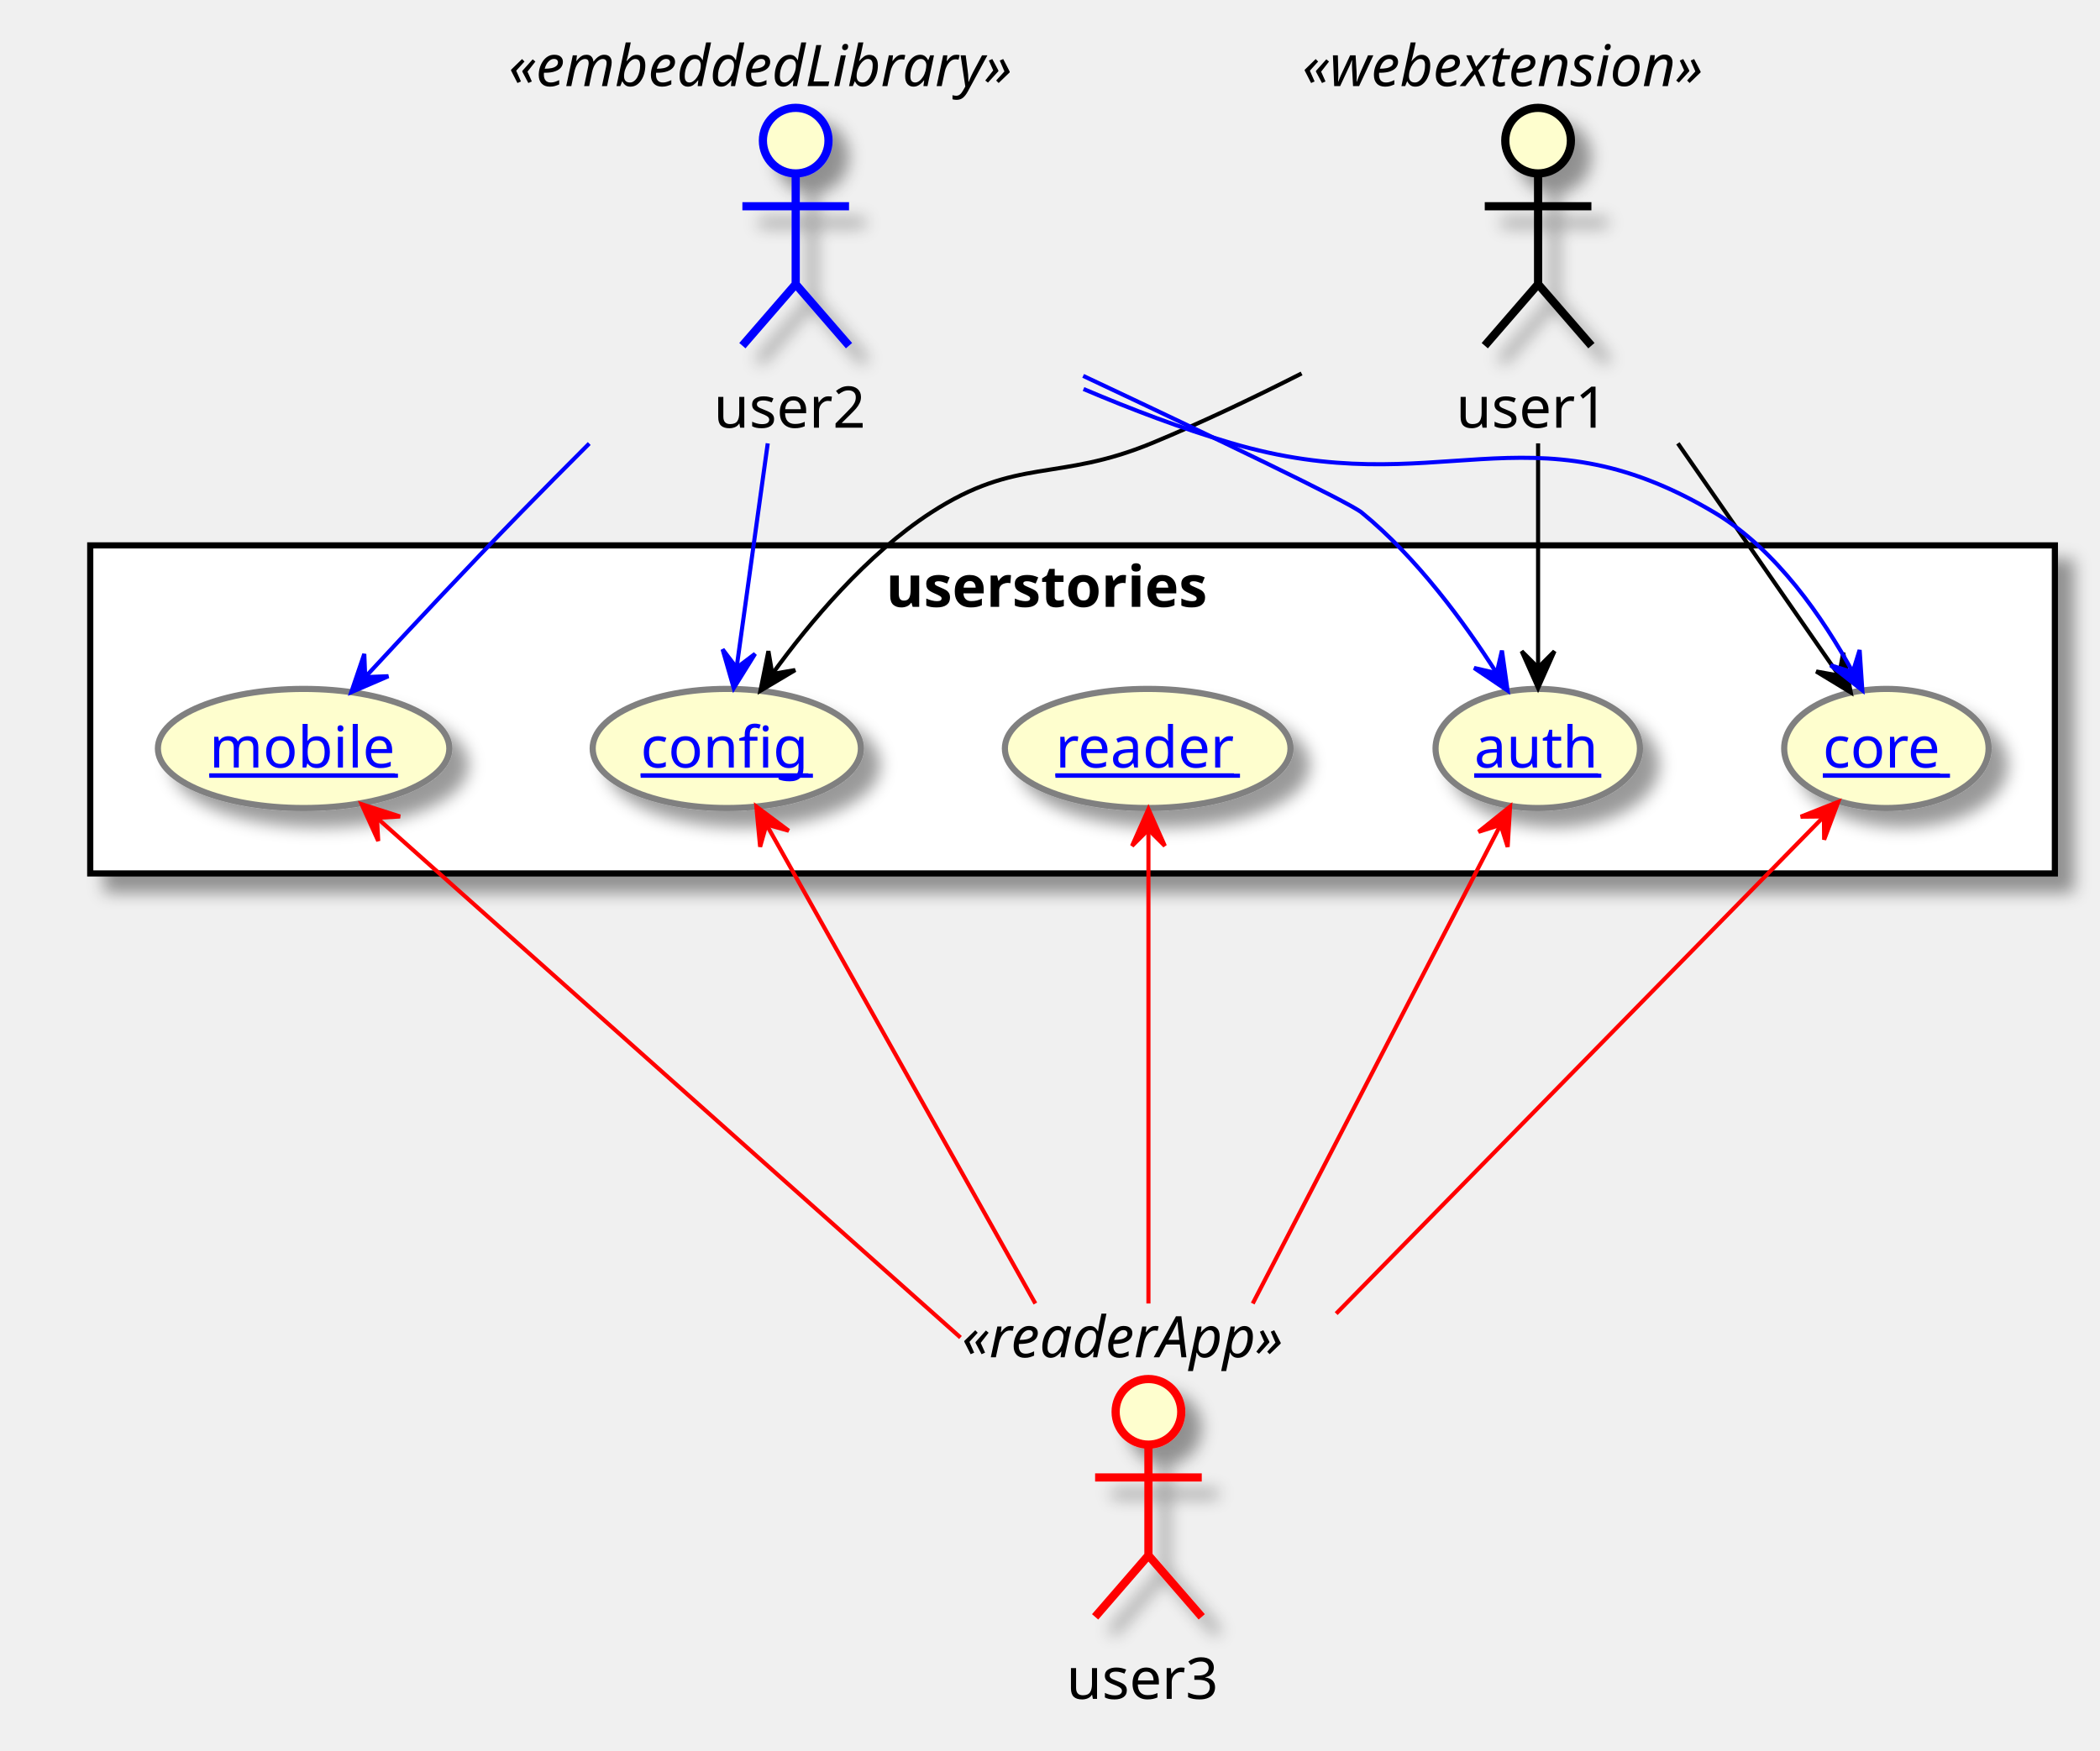
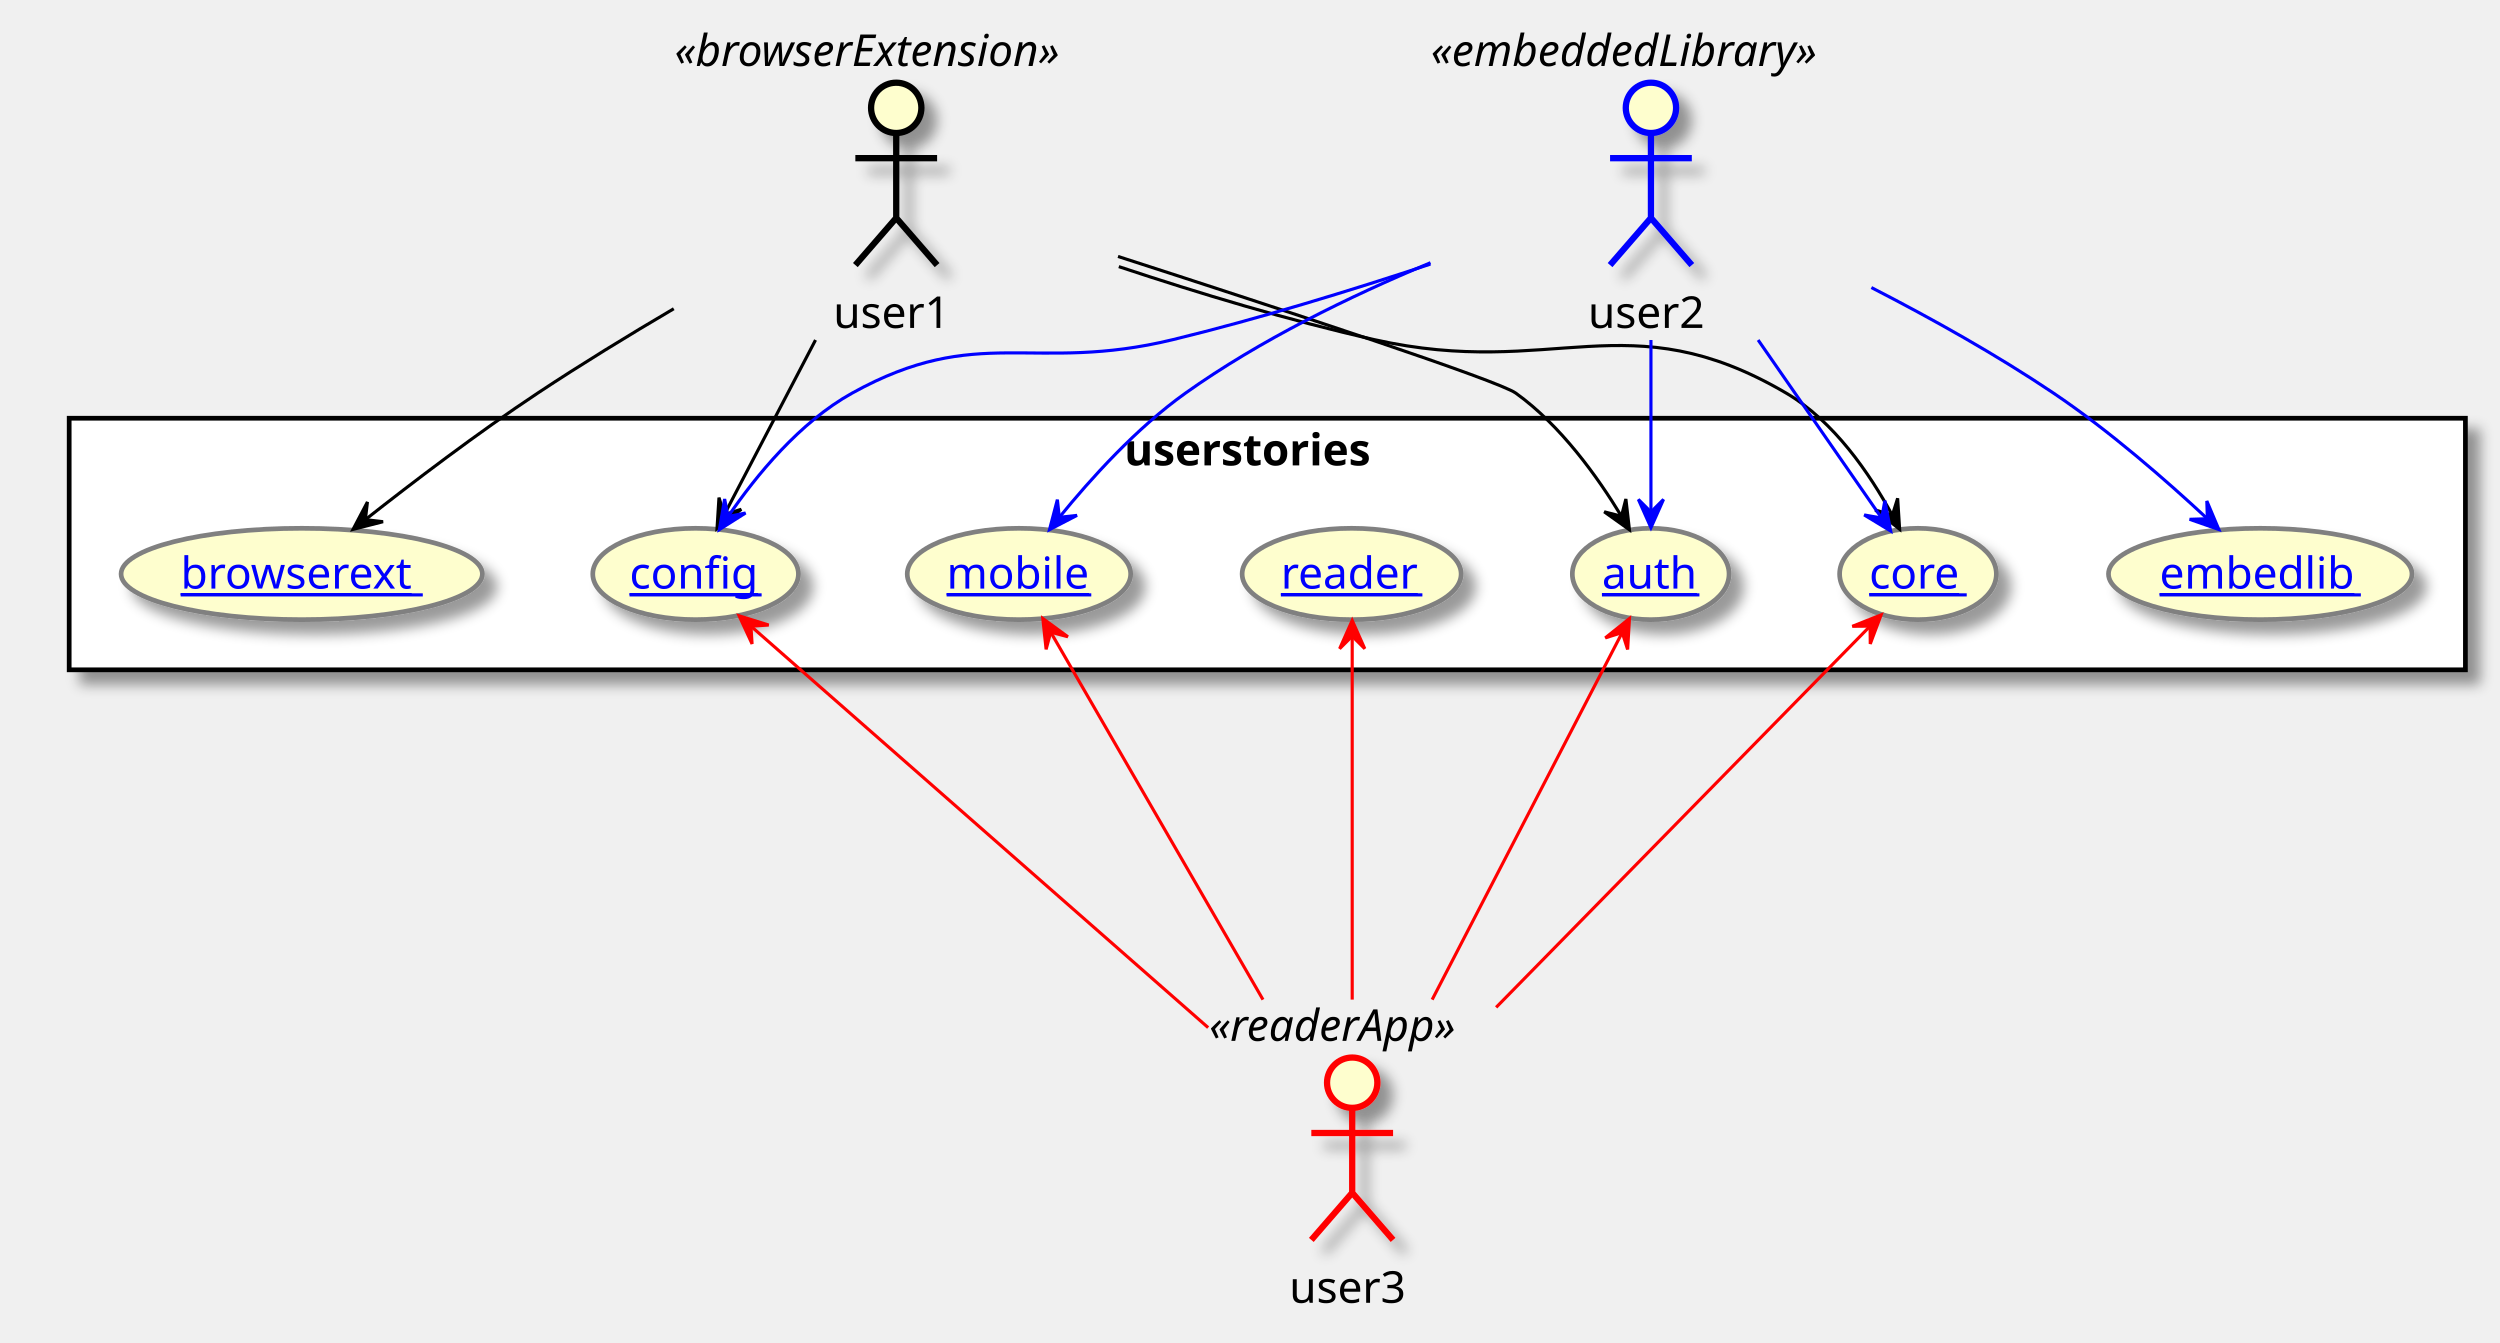
- <svg xmlns="http://www.w3.org/2000/svg" xmlns:xlink="http://www.w3.org/1999/xlink" contentScriptType="application/ecmascript" contentStyleType="text/css" height="427px" preserveAspectRatio="none" style="width:512px;height:427px;" version="1.1" viewBox="0 0 512 427" width="512px" zoomAndPan="magnify">
+ <svg xmlns="http://www.w3.org/2000/svg" xmlns:xlink="http://www.w3.org/1999/xlink" contentScriptType="application/ecmascript" contentStyleType="text/css" height="427px" preserveAspectRatio="none" style="width:795px;height:427px;" version="1.1" viewBox="0 0 795 427" width="795px" zoomAndPan="magnify">
  <defs>
-     <filter height="300%" id="f1y2e9zd3vsj1s" width="300%" x="-1" y="-1">
+     <filter height="300%" id="f2pw4je5yppd5" width="300%" x="-1" y="-1">
      <feGaussianBlur result="blurOut" stdDeviation="2.0" />
      <feColorMatrix in="blurOut" result="blurOut2" type="matrix" values="0 0 0 0 0 0 0 0 0 0 0 0 0 0 0 0 0 0 .4 0" />
      <feOffset dx="4.0" dy="4.0" in="blurOut2" result="blurOut3" />
      <feBlend in="SourceGraphic" in2="blurOut3" mode="normal" />
    </filter>
  </defs>
  <g>
-     <rect fill="#FFFFFF" filter="url(#f1y2e9zd3vsj1s)" height="80" style="stroke: #000000; stroke-width: 1.5;" width="479" x="22" y="133" />
-     <text fill="#000000" font-family="sans-serif" font-size="14" font-weight="bold" lengthAdjust="spacingAndGlyphs" textLength="91" x="216" y="147.995">userstories</text>
-     <ellipse cx="459.92" cy="182.524" fill="#FEFECE" filter="url(#f1y2e9zd3vsj1s)" rx="24.92" ry="14.524" style="stroke: #808080; stroke-width: 1.5;" />
+     <rect fill="#FFFFFF" filter="url(#f2pw4je5yppd5)" height="80" style="stroke: #000000; stroke-width: 1.5;" width="762" x="22" y="133" />
+     <text fill="#000000" font-family="sans-serif" font-size="14" font-weight="bold" lengthAdjust="spacingAndGlyphs" textLength="91" x="357.5" y="147.995">userstories</text>
+     <ellipse cx="609.92" cy="182.524" fill="#FEFECE" filter="url(#f2pw4je5yppd5)" rx="24.92" ry="14.524" style="stroke: #808080; stroke-width: 1.5;" />
    <a target="_top" xlink:actuate="onRequest" xlink:href="https://github.com/alpheios-project/documentation/blob/master/design/core-user-stories.csv" xlink:show="new" xlink:title="https://github.com/alpheios-project/documentation/blob/master/design/core-user-stories.csv" xlink:type="simple">
-       <text fill="#0000FF" font-family="sans-serif" font-size="14" lengthAdjust="spacingAndGlyphs" text-decoration="underline" textLength="31" x="444.42" y="187.172">core</text>
-       <line style="stroke: #0000FF; stroke-width: 1.0;" x1="444.42" x2="475.42" y1="189.172" y2="189.172" />
+       <text fill="#0000FF" font-family="sans-serif" font-size="14" lengthAdjust="spacingAndGlyphs" text-decoration="underline" textLength="31" x="594.42" y="187.172">core</text>
+       <line style="stroke: #0000FF; stroke-width: 1.0;" x1="594.42" x2="625.42" y1="189.172" y2="189.172" />
    </a>
-     <ellipse cx="374.92" cy="182.524" fill="#FEFECE" filter="url(#f1y2e9zd3vsj1s)" rx="24.92" ry="14.524" style="stroke: #808080; stroke-width: 1.5;" />
+     <ellipse cx="524.92" cy="182.524" fill="#FEFECE" filter="url(#f2pw4je5yppd5)" rx="24.92" ry="14.524" style="stroke: #808080; stroke-width: 1.5;" />
    <a target="_top" xlink:actuate="onRequest" xlink:href="https://github.com/alpheios-project/documentation/blob/master/design/auth-user-stories.csv" xlink:show="new" xlink:title="https://github.com/alpheios-project/documentation/blob/master/design/auth-user-stories.csv" xlink:type="simple">
-       <text fill="#0000FF" font-family="sans-serif" font-size="14" lengthAdjust="spacingAndGlyphs" text-decoration="underline" textLength="31" x="359.42" y="187.172">auth</text>
-       <line style="stroke: #0000FF; stroke-width: 1.0;" x1="359.42" x2="390.42" y1="189.172" y2="189.172" />
+       <text fill="#0000FF" font-family="sans-serif" font-size="14" lengthAdjust="spacingAndGlyphs" text-decoration="underline" textLength="31" x="509.42" y="187.172">auth</text>
+       <line style="stroke: #0000FF; stroke-width: 1.0;" x1="509.42" x2="540.42" y1="189.172" y2="189.172" />
    </a>
-     <ellipse cx="177.198" cy="182.524" fill="#FEFECE" filter="url(#f1y2e9zd3vsj1s)" rx="32.699" ry="14.524" style="stroke: #808080; stroke-width: 1.5;" />
+     <ellipse cx="221.198" cy="182.524" fill="#FEFECE" filter="url(#f2pw4je5yppd5)" rx="32.699" ry="14.524" style="stroke: #808080; stroke-width: 1.5;" />
    <a target="_top" xlink:actuate="onRequest" xlink:href="https://github.com/alpheios-project/documentation/blob/master/design/config-user-stories.csv" xlink:show="new" xlink:title="https://github.com/alpheios-project/documentation/blob/master/design/config-user-stories.csv" xlink:type="simple">
-       <text fill="#0000FF" font-family="sans-serif" font-size="14" lengthAdjust="spacingAndGlyphs" text-decoration="underline" textLength="42" x="156.198" y="187.172">config</text>
-       <line style="stroke: #0000FF; stroke-width: 1.0;" x1="156.198" x2="198.198" y1="189.172" y2="189.172" />
+       <text fill="#0000FF" font-family="sans-serif" font-size="14" lengthAdjust="spacingAndGlyphs" text-decoration="underline" textLength="42" x="200.198" y="187.172">config</text>
+       <line style="stroke: #0000FF; stroke-width: 1.0;" x1="200.198" x2="242.198" y1="189.172" y2="189.172" />
    </a>
-     <ellipse cx="74.027" cy="182.524" fill="#FEFECE" filter="url(#f1y2e9zd3vsj1s)" rx="35.527" ry="14.524" style="stroke: #808080; stroke-width: 1.5;" />
+     <ellipse cx="95.947" cy="182.524" fill="#FEFECE" filter="url(#f2pw4je5yppd5)" rx="57.447" ry="14.524" style="stroke: #808080; stroke-width: 1.5;" />
+     <a target="_top" xlink:actuate="onRequest" xlink:href="https://github.com/alpheios-project/documentation/blob/master/design/browserextension-user-stories.csv" xlink:show="new" xlink:title="https://github.com/alpheios-project/documentation/blob/master/design/browserextension-user-stories.csv" xlink:type="simple">
+       <text fill="#0000FF" font-family="sans-serif" font-size="14" lengthAdjust="spacingAndGlyphs" text-decoration="underline" textLength="77" x="57.447" y="187.172">browserext</text>
+       <line style="stroke: #0000FF; stroke-width: 1.0;" x1="57.447" x2="134.447" y1="189.172" y2="189.172" />
+     </a>
+     <ellipse cx="324.027" cy="182.524" fill="#FEFECE" filter="url(#f2pw4je5yppd5)" rx="35.527" ry="14.524" style="stroke: #808080; stroke-width: 1.5;" />
    <a target="_top" xlink:actuate="onRequest" xlink:href="https://github.com/alpheios-project/documentation/blob/master/design/mobile-user-stories.csv" xlink:show="new" xlink:title="https://github.com/alpheios-project/documentation/blob/master/design/mobile-user-stories.csv" xlink:type="simple">
-       <text fill="#0000FF" font-family="sans-serif" font-size="14" lengthAdjust="spacingAndGlyphs" text-decoration="underline" textLength="46" x="51.027" y="187.172">mobile</text>
-       <line style="stroke: #0000FF; stroke-width: 1.0;" x1="51.027" x2="97.027" y1="189.172" y2="189.172" />
+       <text fill="#0000FF" font-family="sans-serif" font-size="14" lengthAdjust="spacingAndGlyphs" text-decoration="underline" textLength="46" x="301.027" y="187.172">mobile</text>
+       <line style="stroke: #0000FF; stroke-width: 1.0;" x1="301.027" x2="347.027" y1="189.172" y2="189.172" />
    </a>
-     <ellipse cx="279.82" cy="182.524" fill="#FEFECE" filter="url(#f1y2e9zd3vsj1s)" rx="34.82" ry="14.524" style="stroke: #808080; stroke-width: 1.5;" />
+     <ellipse cx="718.755" cy="182.524" fill="#FEFECE" filter="url(#f2pw4je5yppd5)" rx="48.255" ry="14.524" style="stroke: #808080; stroke-width: 1.5;" />
+     <a target="_top" xlink:actuate="onRequest" xlink:href="https://github.com/alpheios-project/documentation/blob/master/design/embedlib-user-stories.csv" xlink:show="new" xlink:title="https://github.com/alpheios-project/documentation/blob/master/design/embedlib-user-stories.csv" xlink:type="simple">
+       <text fill="#0000FF" font-family="sans-serif" font-size="14" lengthAdjust="spacingAndGlyphs" text-decoration="underline" textLength="64" x="686.755" y="187.172">embedlib</text>
+       <line style="stroke: #0000FF; stroke-width: 1.0;" x1="686.755" x2="750.755" y1="189.172" y2="189.172" />
+     </a>
+     <ellipse cx="429.82" cy="182.524" fill="#FEFECE" filter="url(#f2pw4je5yppd5)" rx="34.82" ry="14.524" style="stroke: #808080; stroke-width: 1.5;" />
    <a target="_top" xlink:actuate="onRequest" xlink:href="https://github.com/alpheios-project/documentation/blob/master/design/reader-user-stories.csv" xlink:show="new" xlink:title="https://github.com/alpheios-project/documentation/blob/master/design/reader-user-stories.csv" xlink:type="simple">
-       <text fill="#0000FF" font-family="sans-serif" font-size="14" lengthAdjust="spacingAndGlyphs" text-decoration="underline" textLength="45" x="257.32" y="187.172">reader</text>
-       <line style="stroke: #0000FF; stroke-width: 1.0;" x1="257.32" x2="302.32" y1="189.172" y2="189.172" />
+       <text fill="#0000FF" font-family="sans-serif" font-size="14" lengthAdjust="spacingAndGlyphs" text-decoration="underline" textLength="45" x="407.32" y="187.172">reader</text>
+       <line style="stroke: #0000FF; stroke-width: 1.0;" x1="407.32" x2="452.32" y1="189.172" y2="189.172" />
    </a>
-     <ellipse cx="375" cy="34.297" fill="#FEFECE" filter="url(#f1y2e9zd3vsj1s)" rx="8" ry="8" style="stroke: #000000; stroke-width: 2.0;" />
-     <path d="M375,42.297 L375,69.297 M362,50.297 L388,50.297 M375,69.297 L362,84.297 M375,69.297 L388,84.297 " fill="none" filter="url(#f1y2e9zd3vsj1s)" style="stroke: #000000; stroke-width: 2.0;" />
-     <text fill="#000000" font-family="sans-serif" font-size="14" lengthAdjust="spacingAndGlyphs" textLength="40" x="355" y="104.292">user1</text>
-     <text fill="#000000" font-family="sans-serif" font-size="14" font-style="italic" lengthAdjust="spacingAndGlyphs" textLength="115" x="317.5" y="20.995">«webextension»</text>
-     <ellipse cx="194" cy="34.297" fill="#FEFECE" filter="url(#f1y2e9zd3vsj1s)" rx="8" ry="8" style="stroke: #0000FF; stroke-width: 2.0;" />
-     <path d="M194,42.297 L194,69.297 M181,50.297 L207,50.297 M194,69.297 L181,84.297 M194,69.297 L207,84.297 " fill="none" filter="url(#f1y2e9zd3vsj1s)" style="stroke: #0000FF; stroke-width: 2.0;" />
-     <text fill="#000000" font-family="sans-serif" font-size="14" lengthAdjust="spacingAndGlyphs" textLength="40" x="174" y="104.292">user2</text>
-     <text fill="#000000" font-family="sans-serif" font-size="14" font-style="italic" lengthAdjust="spacingAndGlyphs" textLength="140" x="124" y="20.995">«embeddedLibrary»</text>
-     <ellipse cx="280" cy="344.297" fill="#FEFECE" filter="url(#f1y2e9zd3vsj1s)" rx="8" ry="8" style="stroke: #FF0000; stroke-width: 2.0;" />
-     <path d="M280,352.297 L280,379.297 M267,360.297 L293,360.297 M280,379.297 L267,394.297 M280,379.297 L293,394.297 " fill="none" filter="url(#f1y2e9zd3vsj1s)" style="stroke: #FF0000; stroke-width: 2.0;" />
-     <text fill="#000000" font-family="sans-serif" font-size="14" lengthAdjust="spacingAndGlyphs" textLength="40" x="260" y="414.292">user3</text>
-     <text fill="#000000" font-family="sans-serif" font-size="14" font-style="italic" lengthAdjust="spacingAndGlyphs" textLength="91" x="234.5" y="330.995">«readerApp»</text>
-     <path d="M409.083,108.12 C422.979,128.147 438.127,149.977 448.256,164.574 " fill="none" id="user1-[[https://github.com/alpheios-project/documentation/blob/master/design/core-user-stories.csv core]]" style="stroke: #000000; stroke-width: 1.0;" />
-     <polygon fill="#000000" points="451.231,168.862,449.386,159.187,448.38,164.754,442.814,163.748,451.231,168.862" style="stroke: #000000; stroke-width: 1.0;" />
-     <path d="M375,108.12 C375,127.327 375,148.193 375,162.746 " fill="none" id="user1-[[https://github.com/alpheios-project/documentation/blob/master/design/auth-user-stories.csv auth]]" style="stroke: #000000; stroke-width: 1.0;" />
-     <polygon fill="#000000" points="375,167.808,379,158.808,375,162.808,371,158.808,375,167.808" style="stroke: #000000; stroke-width: 1.0;" />
-     <path d="M317.341,91.076 C305.5,97.087 292.987,103.034 281,108 C257.755,117.63 248.106,111.302 227,125 C211.206,135.251 197.384,151.804 188.299,164.35 " fill="none" id="user1-[[https://github.com/alpheios-project/documentation/blob/master/design/config-user-stories.csv config]]" style="stroke: #000000; stroke-width: 1.0;" />
-     <polygon fill="#000000" points="185.404,168.436,193.871,163.405,188.295,164.356,187.344,158.78,185.404,168.436" style="stroke: #000000; stroke-width: 1.0;" />
-     <path d="M264.173,94.864 C275.917,99.866 288.142,104.487 300,108 C350.803,123.052 372.481,97.88 418,125 C433.15,134.026 444.564,150.825 451.641,163.768 " fill="none" id="user2-[[https://github.com/alpheios-project/documentation/blob/master/design/core-user-stories.csv core]]" style="stroke: #0000FF; stroke-width: 1.0;" />
-     <polygon fill="#0000FF" points="454.051,168.34,453.393,158.513,451.719,163.917,446.316,162.244,454.051,168.34" style="stroke: #0000FF; stroke-width: 1.0;" />
-     <path d="M264.082,91.66 C296.592,106.961 328.82,122.412 332,125 C345.453,135.95 357.109,151.933 364.878,164.108 " fill="none" id="user2-[[https://github.com/alpheios-project/documentation/blob/master/design/auth-user-stories.csv auth]]" style="stroke: #0000FF; stroke-width: 1.0;" />
-     <polygon fill="#0000FF" points="367.561,168.405,366.187,158.653,364.913,164.164,359.401,162.89,367.561,168.405" style="stroke: #0000FF; stroke-width: 1.0;" />
-     <path d="M143.663,108.161 C138.01,113.808 132.36,119.508 127,125 C114.004,138.318 99.574,153.744 89.057,165.109 " fill="none" id="user2-[[https://github.com/alpheios-project/documentation/blob/master/design/mobile-user-stories.csv mobile]]" style="stroke: #0000FF; stroke-width: 1.0;" />
-     <polygon fill="#0000FF" points="85.647,168.799,94.693,164.903,89.04,165.126,88.817,159.474,85.647,168.799" style="stroke: #0000FF; stroke-width: 1.0;" />
-     <path d="M187.183,108.12 C184.518,127.327 181.622,148.193 179.603,162.746 " fill="none" id="user2-[[https://github.com/alpheios-project/documentation/blob/master/design/config-user-stories.csv config]]" style="stroke: #0000FF; stroke-width: 1.0;" />
-     <polygon fill="#0000FF" points="178.9,167.808,184.099,159.443,179.587,162.855,176.175,158.344,178.9,167.808" style="stroke: #0000FF; stroke-width: 1.0;" />
-     <path d="M444.547,199.253 C418.468,225.839 364.753,280.599 325.771,320.339 " fill="none" id="[[https://github.com/alpheios-project/documentation/blob/master/design/core-user-stories.csv core]]-user3" style="stroke: #FF0000; stroke-width: 1.0;" />
-     <polygon fill="#FF0000" points="448.19,195.54,439.032,199.165,444.689,199.11,444.744,204.766,448.19,195.54" style="stroke: #FF0000; stroke-width: 1.0;" />
-     <path d="M365.737,201.392 C351.902,228.116 325.338,279.427 305.427,317.886 " fill="none" id="[[https://github.com/alpheios-project/documentation/blob/master/design/auth-user-stories.csv auth]]-user3" style="stroke: #FF0000; stroke-width: 1.0;" />
-     <polygon fill="#FF0000" points="368.168,196.697,360.478,202.851,365.869,201.137,367.582,206.528,368.168,196.697" style="stroke: #FF0000; stroke-width: 1.0;" />
-     <path d="M280,202.363 C280,229.341 280,279.879 280,317.876 " fill="none" id="[[https://github.com/alpheios-project/documentation/blob/master/design/reader-user-stories.csv reader]]-user3" style="stroke: #FF0000; stroke-width: 1.0;" />
-     <polygon fill="#FF0000" points="280,197.292,276,206.292,280,202.292,284,206.292,280,197.292" style="stroke: #FF0000; stroke-width: 1.0;" />
-     <path d="M92.196,199.709 C123.738,227.805 189.471,286.359 234.174,326.179 " fill="none" id="[[https://github.com/alpheios-project/documentation/blob/master/design/mobile-user-stories.csv mobile]]-user3" style="stroke: #FF0000; stroke-width: 1.0;" />
-     <polygon fill="#FF0000" points="88.159,196.113,92.218,205.087,91.892,199.439,97.54,199.113,88.159,196.113" style="stroke: #FF0000; stroke-width: 1.0;" />
-     <path d="M186.857,201.061 C201.804,227.69 230.755,279.267 252.432,317.886 " fill="none" id="[[https://github.com/alpheios-project/documentation/blob/master/design/config-user-stories.csv config]]-user3" style="stroke: #FF0000; stroke-width: 1.0;" />
-     <polygon fill="#FF0000" points="184.408,196.697,185.327,206.503,186.856,201.057,192.303,202.585,184.408,196.697" style="stroke: #FF0000; stroke-width: 1.0;" />
+     <ellipse cx="285" cy="34.297" fill="#FEFECE" filter="url(#f2pw4je5yppd5)" rx="8" ry="8" style="stroke: #000000; stroke-width: 2.0;" />
+     <path d="M285,42.297 L285,69.297 M272,50.297 L298,50.297 M285,69.297 L272,84.297 M285,69.297 L298,84.297 " fill="none" filter="url(#f2pw4je5yppd5)" style="stroke: #000000; stroke-width: 2.0;" />
+     <text fill="#000000" font-family="sans-serif" font-size="14" lengthAdjust="spacingAndGlyphs" textLength="40" x="265" y="104.292">user1</text>
+     <text fill="#000000" font-family="sans-serif" font-size="14" font-style="italic" lengthAdjust="spacingAndGlyphs" textLength="141" x="214.5" y="20.995">«browserExtension»</text>
+     <ellipse cx="525" cy="34.297" fill="#FEFECE" filter="url(#f2pw4je5yppd5)" rx="8" ry="8" style="stroke: #0000FF; stroke-width: 2.0;" />
+     <path d="M525,42.297 L525,69.297 M512,50.297 L538,50.297 M525,69.297 L512,84.297 M525,69.297 L538,84.297 " fill="none" filter="url(#f2pw4je5yppd5)" style="stroke: #0000FF; stroke-width: 2.0;" />
+     <text fill="#000000" font-family="sans-serif" font-size="14" lengthAdjust="spacingAndGlyphs" textLength="40" x="505" y="104.292">user2</text>
+     <text fill="#000000" font-family="sans-serif" font-size="14" font-style="italic" lengthAdjust="spacingAndGlyphs" textLength="140" x="455" y="20.995">«embeddedLibrary»</text>
+     <ellipse cx="430" cy="344.297" fill="#FEFECE" filter="url(#f2pw4je5yppd5)" rx="8" ry="8" style="stroke: #FF0000; stroke-width: 2.0;" />
+     <path d="M430,352.297 L430,379.297 M417,360.297 L443,360.297 M430,379.297 L417,394.297 M430,379.297 L443,394.297 " fill="none" filter="url(#f2pw4je5yppd5)" style="stroke: #FF0000; stroke-width: 2.0;" />
+     <text fill="#000000" font-family="sans-serif" font-size="14" lengthAdjust="spacingAndGlyphs" textLength="40" x="410" y="414.292">user3</text>
+     <text fill="#000000" font-family="sans-serif" font-size="14" font-style="italic" lengthAdjust="spacingAndGlyphs" textLength="91" x="384.5" y="330.995">«readerApp»</text>
+     <path d="M355.782,84.784 C381.124,93.222 410.08,101.967 437,108 C494.29,120.838 517.353,95.305 568,125 C583.212,133.919 594.619,150.732 601.677,163.707 " fill="none" id="user1-[[https://github.com/alpheios-project/documentation/blob/master/design/core-user-stories.csv core]]" style="stroke: #000000; stroke-width: 1.0;" />
+     <polygon fill="#000000" points="604.079,168.292,603.446,158.464,601.759,163.863,596.359,162.176,604.079,168.292" style="stroke: #000000; stroke-width: 1.0;" />
+     <path d="M355.528,81.55 C409.813,99.078 476.503,121.061 482,125 C496.278,135.231 507.984,151.579 515.558,164.063 " fill="none" id="user1-[[https://github.com/alpheios-project/documentation/blob/master/design/auth-user-stories.csv auth]]" style="stroke: #000000; stroke-width: 1.0;" />
+     <polygon fill="#000000" points="518.158,168.469,517.028,158.685,515.616,164.163,510.139,162.752,518.158,168.469" style="stroke: #000000; stroke-width: 1.0;" />
+     <path d="M259.338,108.12 C249.152,127.615 238.074,148.819 230.458,163.397 " fill="none" id="user1-[[https://github.com/alpheios-project/documentation/blob/master/design/config-user-stories.csv config]]" style="stroke: #000000; stroke-width: 1.0;" />
+     <polygon fill="#000000" points="228.014,168.075,235.727,161.951,230.33,163.644,228.637,158.246,228.014,168.075" style="stroke: #000000; stroke-width: 1.0;" />
+     <path d="M214.253,98.178 C199.748,106.705 184.726,115.905 171,125 C151.871,137.676 131.102,153.495 116.281,165.167 " fill="none" id="user1-[[https://github.com/alpheios-project/documentation/blob/master/design/browserextension-user-stories.csv browserext]]" style="stroke: #000000; stroke-width: 1.0;" />
+     <polygon fill="#000000" points="112.264,168.344,121.805,165.9,116.186,165.243,116.843,159.625,112.264,168.344" style="stroke: #000000; stroke-width: 1.0;" />
+     <path d="M559.083,108.12 C572.979,128.147 588.127,149.977 598.256,164.574 " fill="none" id="user2-[[https://github.com/alpheios-project/documentation/blob/master/design/core-user-stories.csv core]]" style="stroke: #0000FF; stroke-width: 1.0;" />
+     <polygon fill="#0000FF" points="601.231,168.862,599.386,159.187,598.38,164.754,592.814,163.748,601.231,168.862" style="stroke: #0000FF; stroke-width: 1.0;" />
+     <path d="M525,108.12 C525,127.327 525,148.193 525,162.746 " fill="none" id="user2-[[https://github.com/alpheios-project/documentation/blob/master/design/auth-user-stories.csv auth]]" style="stroke: #0000FF; stroke-width: 1.0;" />
+     <polygon fill="#0000FF" points="525,167.808,529,158.808,525,162.808,521,158.808,525,167.808" style="stroke: #0000FF; stroke-width: 1.0;" />
+     <path d="M454.897,83.543 C429.181,94.235 400.611,108.2 377,125 C361.444,136.068 346.844,152.234 336.922,164.441 " fill="none" id="user2-[[https://github.com/alpheios-project/documentation/blob/master/design/mobile-user-stories.csv mobile]]" style="stroke: #0000FF; stroke-width: 1.0;" />
+     <polygon fill="#0000FF" points="333.742,168.416,342.488,163.888,336.866,164.512,336.242,158.89,333.742,168.416" style="stroke: #0000FF; stroke-width: 1.0;" />
+     <path d="M454.855,83.988 C429.319,92.451 400.076,101.417 373,108 C328.342,118.857 311.205,102.735 271,125 C254.322,134.236 240.447,151.233 231.578,164.181 " fill="none" id="user2-[[https://github.com/alpheios-project/documentation/blob/master/design/config-user-stories.csv config]]" style="stroke: #0000FF; stroke-width: 1.0;" />
+     <polygon fill="#0000FF" points="228.765,168.399,237.086,163.131,231.539,164.239,230.431,158.692,228.765,168.399" style="stroke: #0000FF; stroke-width: 1.0;" />
+     <path d="M595.099,91.443 C614.385,101.35 634.95,112.861 653,125 C670.695,136.9 688.974,152.888 701.796,164.819 " fill="none" id="user2-[[https://github.com/alpheios-project/documentation/blob/master/design/embedlib-user-stories.csv embedlib]]" style="stroke: #0000FF; stroke-width: 1.0;" />
+     <polygon fill="#0000FF" points="705.593,168.383,701.768,159.307,701.947,164.961,696.293,165.141,705.593,168.383" style="stroke: #0000FF; stroke-width: 1.0;" />
+     <path d="M594.547,199.253 C568.468,225.839 514.753,280.599 475.771,320.339 " fill="none" id="[[https://github.com/alpheios-project/documentation/blob/master/design/core-user-stories.csv core]]-user3" style="stroke: #FF0000; stroke-width: 1.0;" />
+     <polygon fill="#FF0000" points="598.19,195.54,589.032,199.165,594.689,199.11,594.744,204.766,598.19,195.54" style="stroke: #FF0000; stroke-width: 1.0;" />
+     <path d="M515.737,201.392 C501.902,228.116 475.338,279.427 455.427,317.886 " fill="none" id="[[https://github.com/alpheios-project/documentation/blob/master/design/auth-user-stories.csv auth]]-user3" style="stroke: #FF0000; stroke-width: 1.0;" />
+     <polygon fill="#FF0000" points="518.168,196.697,510.478,202.851,515.869,201.137,517.582,206.528,518.168,196.697" style="stroke: #FF0000; stroke-width: 1.0;" />
+     <path d="M430,202.363 C430,229.341 430,279.879 430,317.876 " fill="none" id="[[https://github.com/alpheios-project/documentation/blob/master/design/reader-user-stories.csv reader]]-user3" style="stroke: #FF0000; stroke-width: 1.0;" />
+     <polygon fill="#FF0000" points="430,197.292,426,206.292,430,202.292,434,206.292,430,197.292" style="stroke: #FF0000; stroke-width: 1.0;" />
+     <path d="M334.144,201.061 C349.527,227.69 379.321,279.267 401.629,317.886 " fill="none" id="[[https://github.com/alpheios-project/documentation/blob/master/design/mobile-user-stories.csv mobile]]-user3" style="stroke: #FF0000; stroke-width: 1.0;" />
+     <polygon fill="#FF0000" points="331.623,196.697,332.661,206.491,334.124,201.026,339.589,202.489,331.623,196.697" style="stroke: #FF0000; stroke-width: 1.0;" />
+     <path d="M239.132,199.42 C271.164,227.543 338.671,286.814 384.191,326.78 " fill="none" id="[[https://github.com/alpheios-project/documentation/blob/master/design/config-user-stories.csv config]]-user3" style="stroke: #FF0000; stroke-width: 1.0;" />
+     <polygon fill="#FF0000" points="235.038,195.825,239.16,204.77,238.795,199.125,244.44,198.759,235.038,195.825" style="stroke: #FF0000; stroke-width: 1.0;" />
  </g>
</svg>
